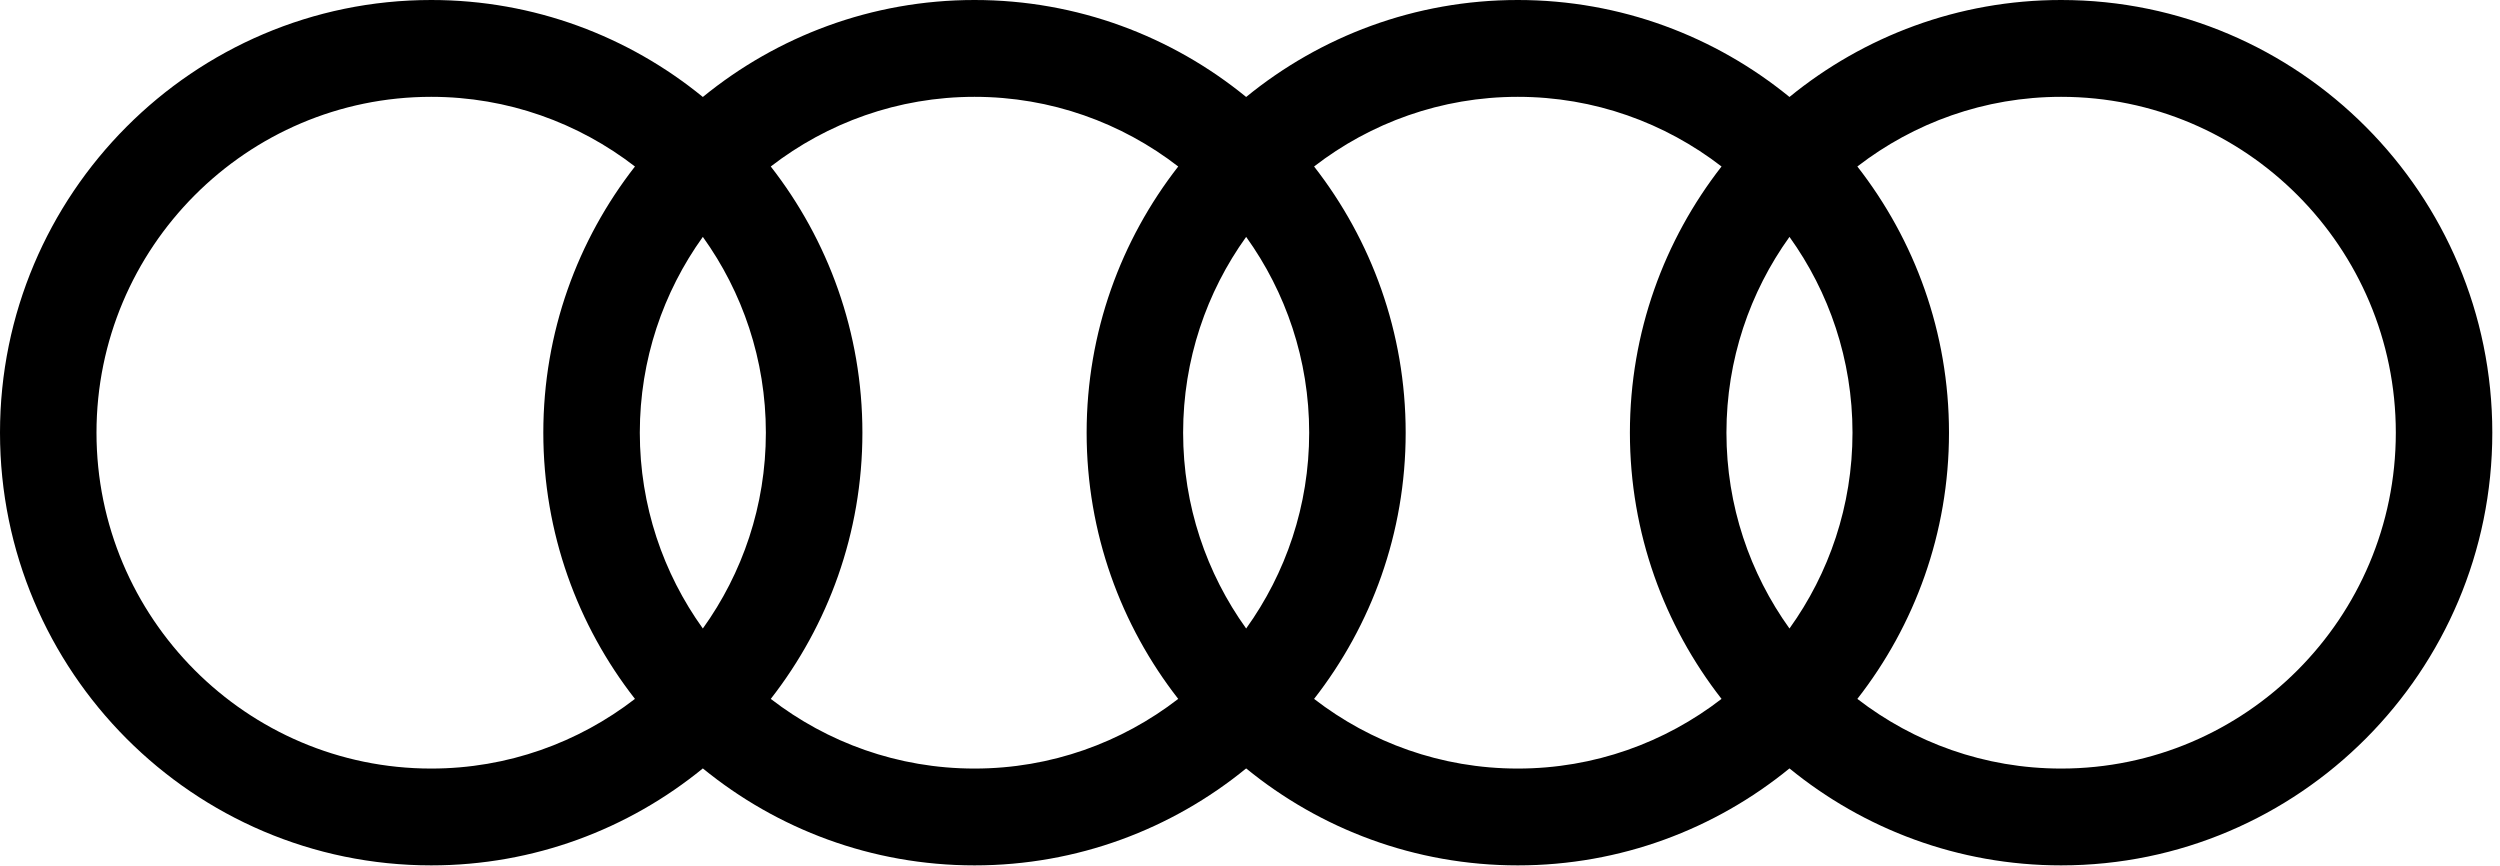
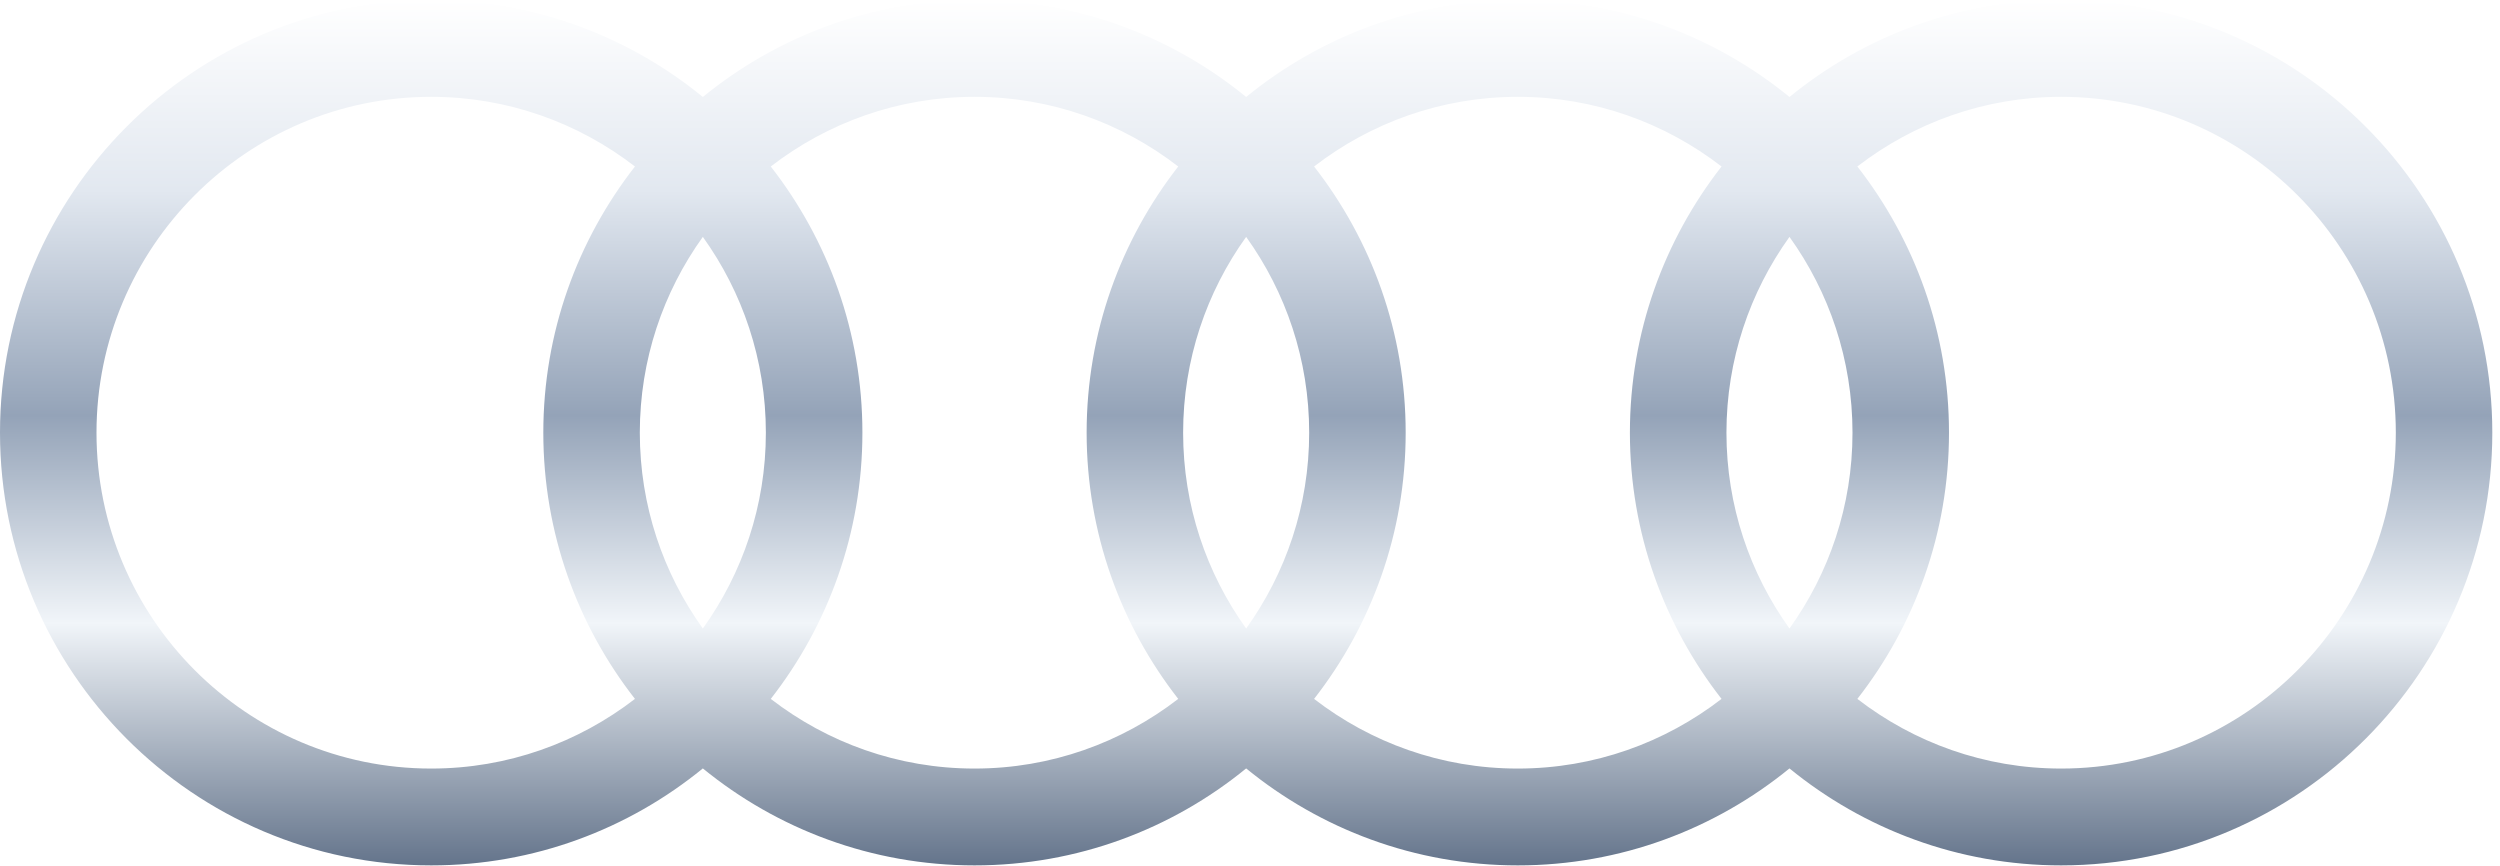
<svg xmlns="http://www.w3.org/2000/svg" width="52" height="18" viewBox="0 0 52 18" fill="none">
-   <path d="M42.871 15.986C41.277 15.986 39.808 15.444 38.633 14.537C39.826 13.009 40.539 11.087 40.539 9C40.539 6.913 39.826 4.992 38.633 3.463C39.808 2.556 41.277 2.014 42.871 2.014C46.71 2.014 49.833 5.148 49.833 9C49.833 12.852 46.71 15.986 42.871 15.986ZM27.333 14.537C28.525 13.009 29.238 11.087 29.238 9C29.238 6.913 28.525 4.992 27.333 3.463C28.507 2.556 29.977 2.014 31.57 2.014C33.164 2.014 34.633 2.556 35.808 3.463C34.616 4.992 33.902 6.913 33.902 9C33.902 11.087 34.616 13.009 35.808 14.537C34.633 15.444 33.164 15.986 31.57 15.986C29.977 15.986 28.507 15.444 27.333 14.537ZM16.032 14.537C17.224 13.009 17.938 11.087 17.938 9C17.938 6.913 17.224 4.992 16.032 3.463C17.207 2.556 18.676 2.014 20.27 2.014C21.863 2.014 23.333 2.556 24.507 3.463C23.315 4.992 22.602 6.913 22.602 9C22.602 11.087 23.315 13.009 24.507 14.537C23.333 15.444 21.863 15.986 20.27 15.986C18.676 15.986 17.207 15.444 16.032 14.537ZM2.007 9C2.007 5.148 5.13 2.014 8.969 2.014C10.562 2.014 12.032 2.556 13.207 3.463C12.014 4.992 11.301 6.913 11.301 9C11.301 11.087 12.014 13.009 13.207 14.537C12.032 15.444 10.562 15.986 8.969 15.986C5.13 15.986 2.007 12.852 2.007 9ZM14.619 13.073C13.795 11.925 13.308 10.519 13.308 9C13.308 7.481 13.795 6.075 14.619 4.927C15.443 6.075 15.93 7.481 15.93 9C15.93 10.519 15.443 11.925 14.619 13.073ZM25.92 13.073C25.096 11.925 24.609 10.519 24.609 9C24.609 7.481 25.096 6.075 25.92 4.927C26.744 6.075 27.231 7.481 27.231 9C27.231 10.519 26.744 11.925 25.92 13.073ZM37.221 13.073C36.397 11.925 35.91 10.519 35.91 9C35.91 7.481 36.397 6.075 37.221 4.927C38.045 6.075 38.532 7.481 38.532 9C38.532 10.519 38.045 11.925 37.221 13.073ZM42.871 0C40.731 0 38.764 0.757 37.221 2.017C35.677 0.757 33.711 0 31.57 0C29.43 0 27.463 0.757 25.92 2.017C24.377 0.757 22.41 0 20.27 0C18.129 0 16.163 0.757 14.619 2.017C13.076 0.757 11.109 0 8.969 0C4.023 0 0 4.037 0 9C0 13.963 4.023 18 8.969 18C11.109 18 13.076 17.243 14.619 15.983C16.163 17.243 18.129 18 20.27 18C22.41 18 24.377 17.243 25.92 15.983C27.463 17.243 29.43 18 31.57 18C33.711 18 35.677 17.243 37.221 15.983C38.764 17.243 40.731 18 42.871 18C47.817 18 51.84 13.963 51.84 9C51.84 4.037 47.817 0 42.871 0Z" fill="black" />
+   <defs>
+     <linearGradient id="audi-chrome" x1="0" y1="0" x2="0" y2="18" gradientUnits="userSpaceOnUse">
+       <stop offset="0%" stop-color="#FFFFFF" />
+       <stop offset="22%" stop-color="#E2E8F0" />
+       <stop offset="48%" stop-color="#94A3B8" />
+       <stop offset="72%" stop-color="#F1F5F9" />
+       <stop offset="100%" stop-color="#64748B" />
+     </linearGradient>
+   </defs>
+   <path d="M42.871 15.986C41.277 15.986 39.808 15.444 38.633 14.537C39.826 13.009 40.539 11.087 40.539 9C40.539 6.913 39.826 4.992 38.633 3.463C39.808 2.556 41.277 2.014 42.871 2.014C46.71 2.014 49.833 5.148 49.833 9C49.833 12.852 46.71 15.986 42.871 15.986ZM27.333 14.537C28.525 13.009 29.238 11.087 29.238 9C29.238 6.913 28.525 4.992 27.333 3.463C28.507 2.556 29.977 2.014 31.57 2.014C33.164 2.014 34.633 2.556 35.808 3.463C34.616 4.992 33.902 6.913 33.902 9C33.902 11.087 34.616 13.009 35.808 14.537C34.633 15.444 33.164 15.986 31.57 15.986C29.977 15.986 28.507 15.444 27.333 14.537ZM16.032 14.537C17.224 13.009 17.938 11.087 17.938 9C17.938 6.913 17.224 4.992 16.032 3.463C17.207 2.556 18.676 2.014 20.27 2.014C21.863 2.014 23.333 2.556 24.507 3.463C23.315 4.992 22.602 6.913 22.602 9C22.602 11.087 23.315 13.009 24.507 14.537C23.333 15.444 21.863 15.986 20.27 15.986C18.676 15.986 17.207 15.444 16.032 14.537ZM2.007 9C2.007 5.148 5.13 2.014 8.969 2.014C10.562 2.014 12.032 2.556 13.207 3.463C12.014 4.992 11.301 6.913 11.301 9C11.301 11.087 12.014 13.009 13.207 14.537C12.032 15.444 10.562 15.986 8.969 15.986C5.13 15.986 2.007 12.852 2.007 9ZM14.619 13.073C13.795 11.925 13.308 10.519 13.308 9C13.308 7.481 13.795 6.075 14.619 4.927C15.443 6.075 15.93 7.481 15.93 9C15.93 10.519 15.443 11.925 14.619 13.073ZM25.92 13.073C25.096 11.925 24.609 10.519 24.609 9C24.609 7.481 25.096 6.075 25.92 4.927C26.744 6.075 27.231 7.481 27.231 9C27.231 10.519 26.744 11.925 25.92 13.073ZM37.221 13.073C36.397 11.925 35.91 10.519 35.91 9C35.91 7.481 36.397 6.075 37.221 4.927C38.045 6.075 38.532 7.481 38.532 9C38.532 10.519 38.045 11.925 37.221 13.073ZM42.871 0C40.731 0 38.764 0.757 37.221 2.017C35.677 0.757 33.711 0 31.57 0C29.43 0 27.463 0.757 25.92 2.017C24.377 0.757 22.41 0 20.27 0C18.129 0 16.163 0.757 14.619 2.017C13.076 0.757 11.109 0 8.969 0C4.023 0 0 4.037 0 9C0 13.963 4.023 18 8.969 18C11.109 18 13.076 17.243 14.619 15.983C16.163 17.243 18.129 18 20.27 18C22.41 18 24.377 17.243 25.92 15.983C27.463 17.243 29.43 18 31.57 18C33.711 18 35.677 17.243 37.221 15.983C38.764 17.243 40.731 18 42.871 18C47.817 18 51.84 13.963 51.84 9C51.84 4.037 47.817 0 42.871 0Z" fill="url(#audi-chrome)" />
</svg>
